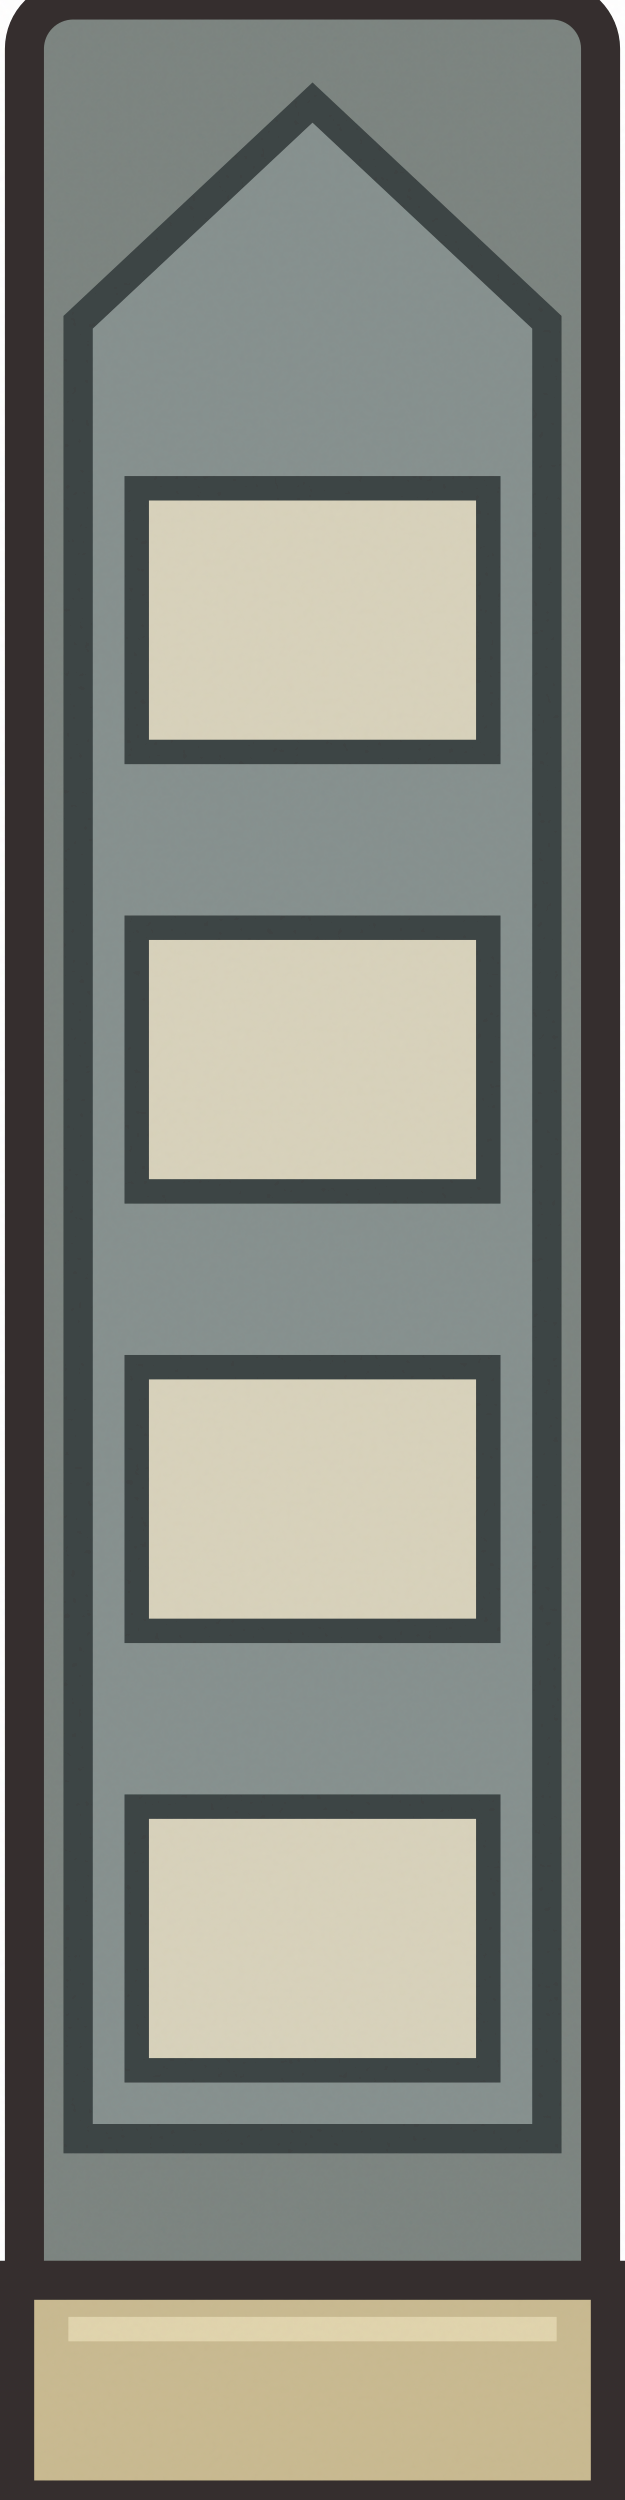
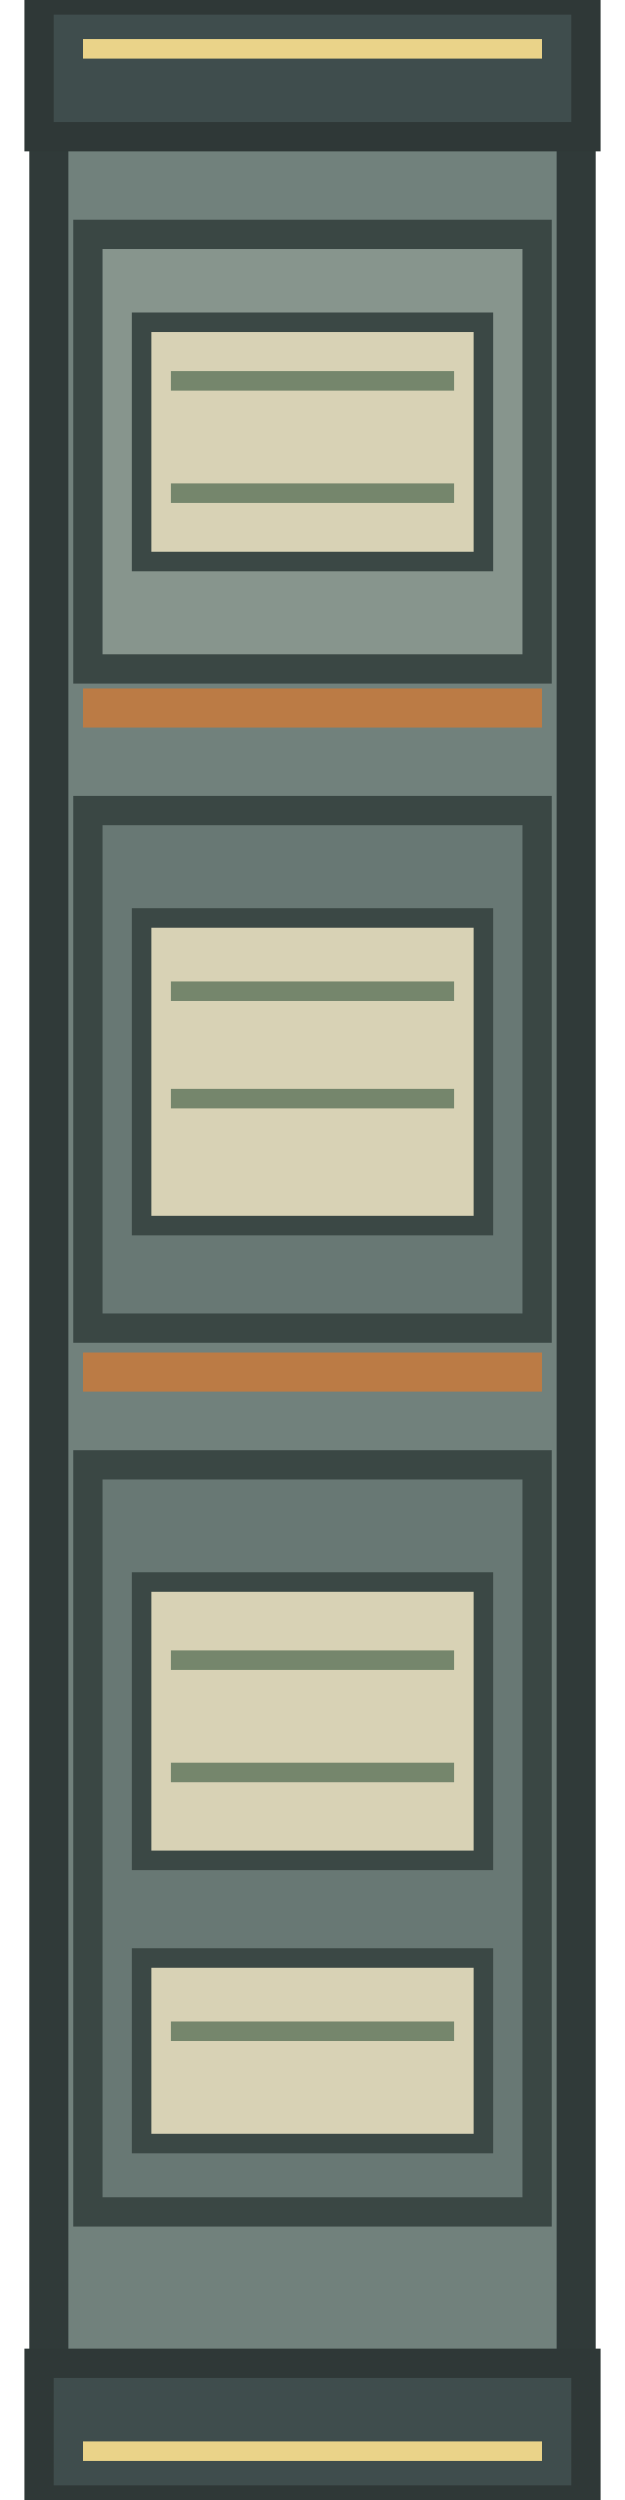
<svg xmlns="http://www.w3.org/2000/svg" width="128" height="512" viewBox="0 0 128 512">
-   <defs>
-     <filter id="paper" x="-10%" y="-10%" width="120%" height="120%">
-       <feTurbulence baseFrequency=".7" numOctaves="2" seed="7" type="fractalNoise" result="n" />
-       <feColorMatrix in="n" values="1 0 0 0 0 0 1 0 0 0 0 0 1 0 0 0 0 0 .045 0" />
-       <feBlend in="SourceGraphic" mode="multiply" />
-     </filter>
-   </defs>
-   <g filter="url(#paper)">
-     <rect x="5" y="0" width="118" height="512" rx="10" fill="#7d8581" stroke="#342f2d" stroke-width="8" />
-     <path d="M16 66 64 21l48 45v372H16Z" fill="#87918f" stroke="#3c4444" stroke-width="6" />
-     <g fill="#d8d2bb" stroke="#3c4444" stroke-width="5">
-       <rect x="28" y="100" width="72" height="54" />
-       <rect x="28" y="190" width="72" height="54" />
-       <rect x="28" y="280" width="72" height="54" />
-       <rect x="28" y="370" width="72" height="54" />
-     </g>
-     <path d="M3 467h122v45H3Z" fill="#c9ba91" stroke="#342f2d" stroke-width="8" />
-     <path d="M14 477h100" stroke="#fff4cf" stroke-width="5" opacity=".45" />
+   <path d="M10 0h108v512H10z" fill="#71817c" stroke="#303a39" stroke-width="8" stroke-linejoin="round" />
+   <path d="M8 0h112v28H8zm0 484h112v28H8z" fill="#3f4d4d" stroke="#2f3837" stroke-width="6" />
+   <path d="M17 10h94M17 502h94" stroke="#ead389" stroke-width="4" />
+   <path d="M18 48h92v89H18z" fill="#87958d" stroke="#3a4744" stroke-width="6" />
+   <path d="M18 166h92v106H18zM18 300h92v153H18z" fill="#687874" stroke="#3a4744" stroke-width="6" />
+   <g fill="#d8d2b5" stroke="#3b4845" stroke-width="4">
+     <path d="M29 66h70v49H29zM29 188h70v63H29zM29 324h70v57H29zM29 401h70v38H29z" />
  </g>
+   <g stroke="#75866c" stroke-width="4">
+     <path d="M35 78h58M35 101h58M35 203h58M35 225h58M35 340h58M35 363h58M35 416h58" />
+   </g>
+   <path d="M17 145h94M17 281h94" stroke="#bb7b45" stroke-width="8" />
</svg>
